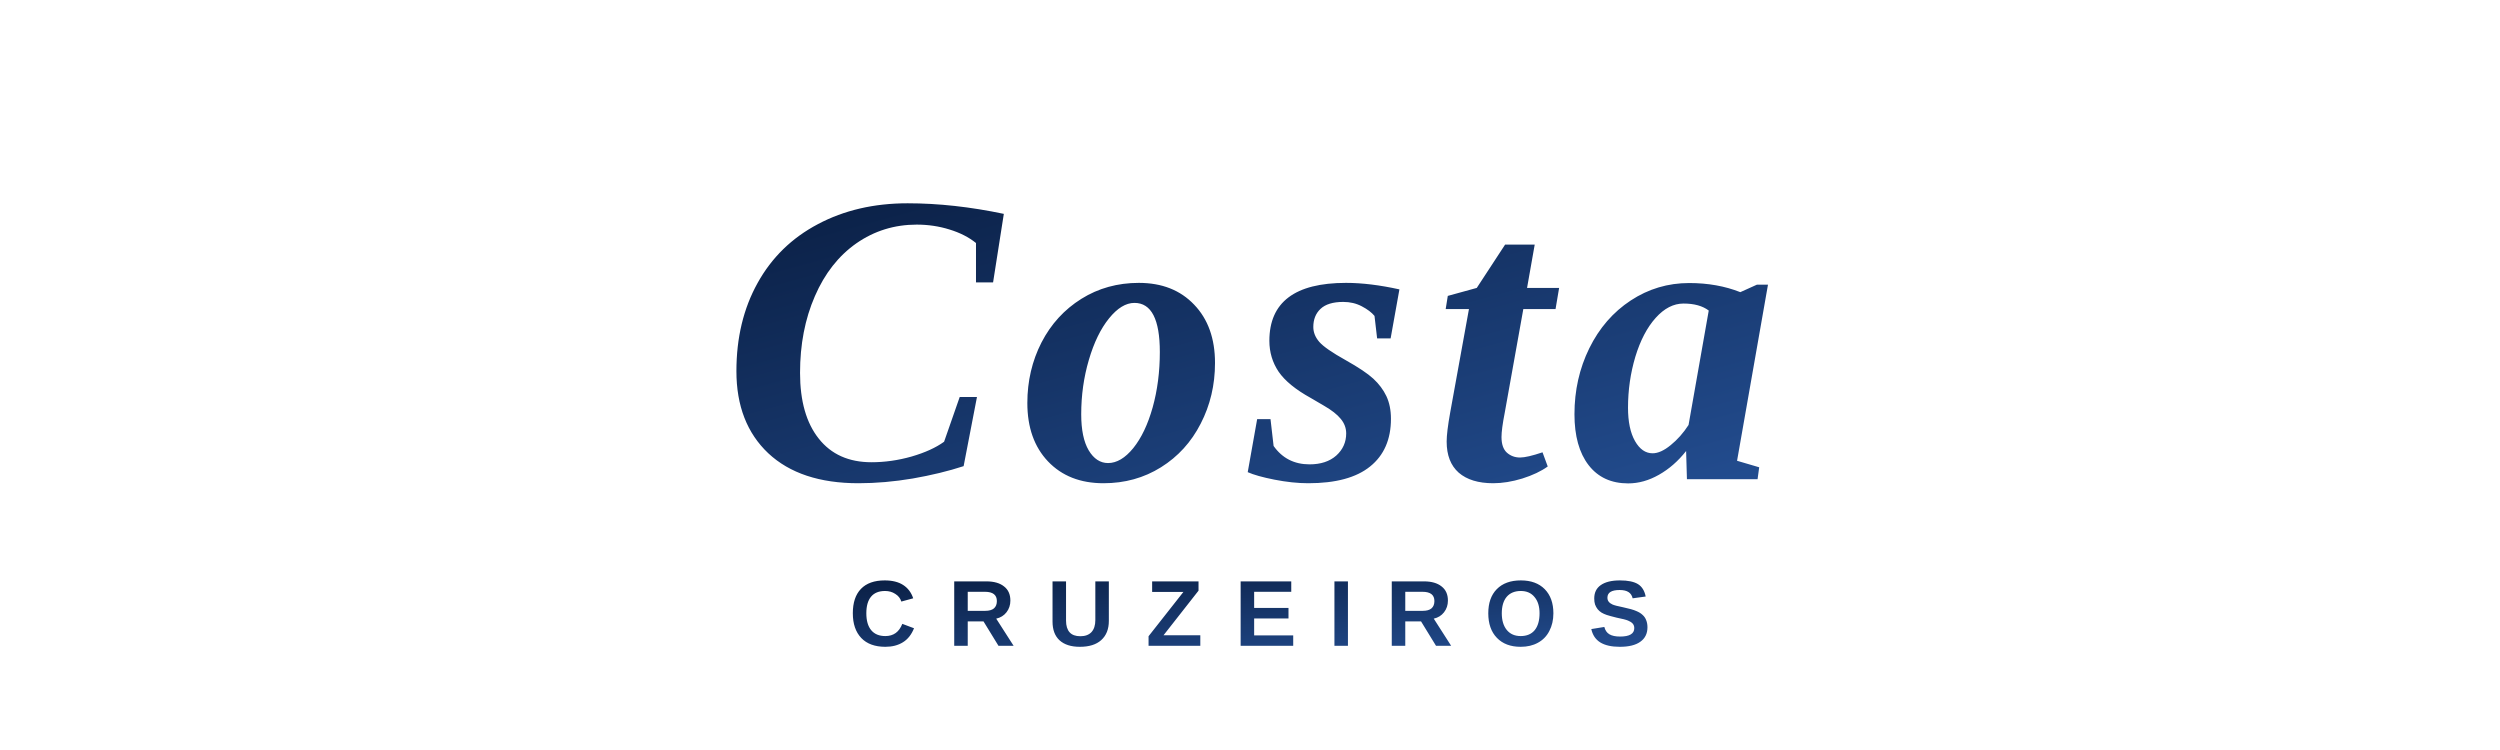
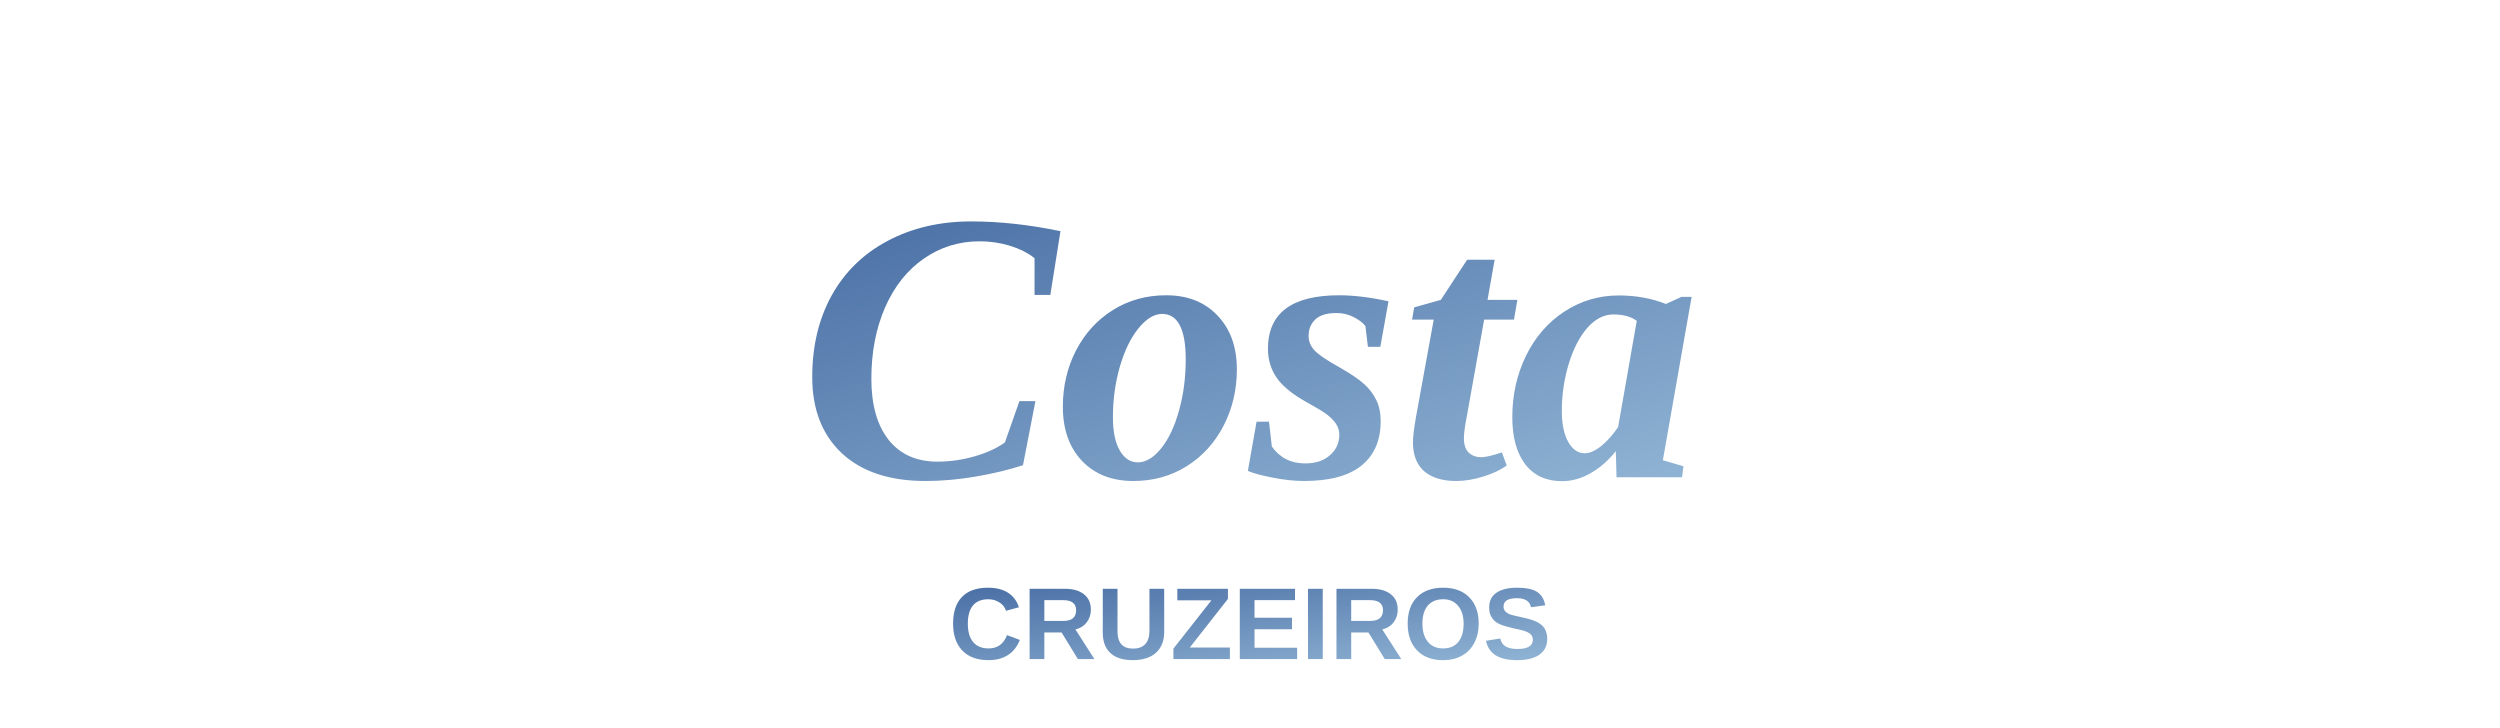
- <svg xmlns="http://www.w3.org/2000/svg" viewBox="0 0 240 72">
+ <svg xmlns="http://www.w3.org/2000/svg" viewBox="0 0 220 64" width="220" height="64">
  <defs>
    <linearGradient id="g" x1="0%" y1="0%" x2="100%" y2="100%">
-       <stop offset="0%" stop-color="#0a1f44" />
-       <stop offset="100%" stop-color="#234d90" />
+       <stop offset="0%" stop-color="#4A6FA5" />
+       <stop offset="100%" stop-color="#90B4D4" />
    </linearGradient>
  </defs>
-   <text x="120" y="46" font-family="Georgia,Times New Roman,serif" font-size="40" font-weight="bold" font-style="italic" fill="url(#g)" text-anchor="middle" letter-spacing="2">Costa</text>
-   <text x="120" y="62" font-family="Arial,Helvetica,sans-serif" font-size="9" font-weight="600" fill="url(#g)" text-anchor="middle" letter-spacing="3">CRUZEIROS</text>
+   <text x="110" y="42" font-family="Georgia,Times New Roman,serif" font-size="34" font-style="italic" font-weight="bold" fill="url(#g)" text-anchor="middle" textLength="180" lengthAdjust="spacingAndGlyphs">Costa</text>
+   <text x="110" y="58" font-family="Arial,Helvetica,sans-serif" font-size="9" font-weight="600" fill="url(#g)" text-anchor="middle" textLength="80" lengthAdjust="spacingAndGlyphs">CRUZEIROS</text>
</svg>
